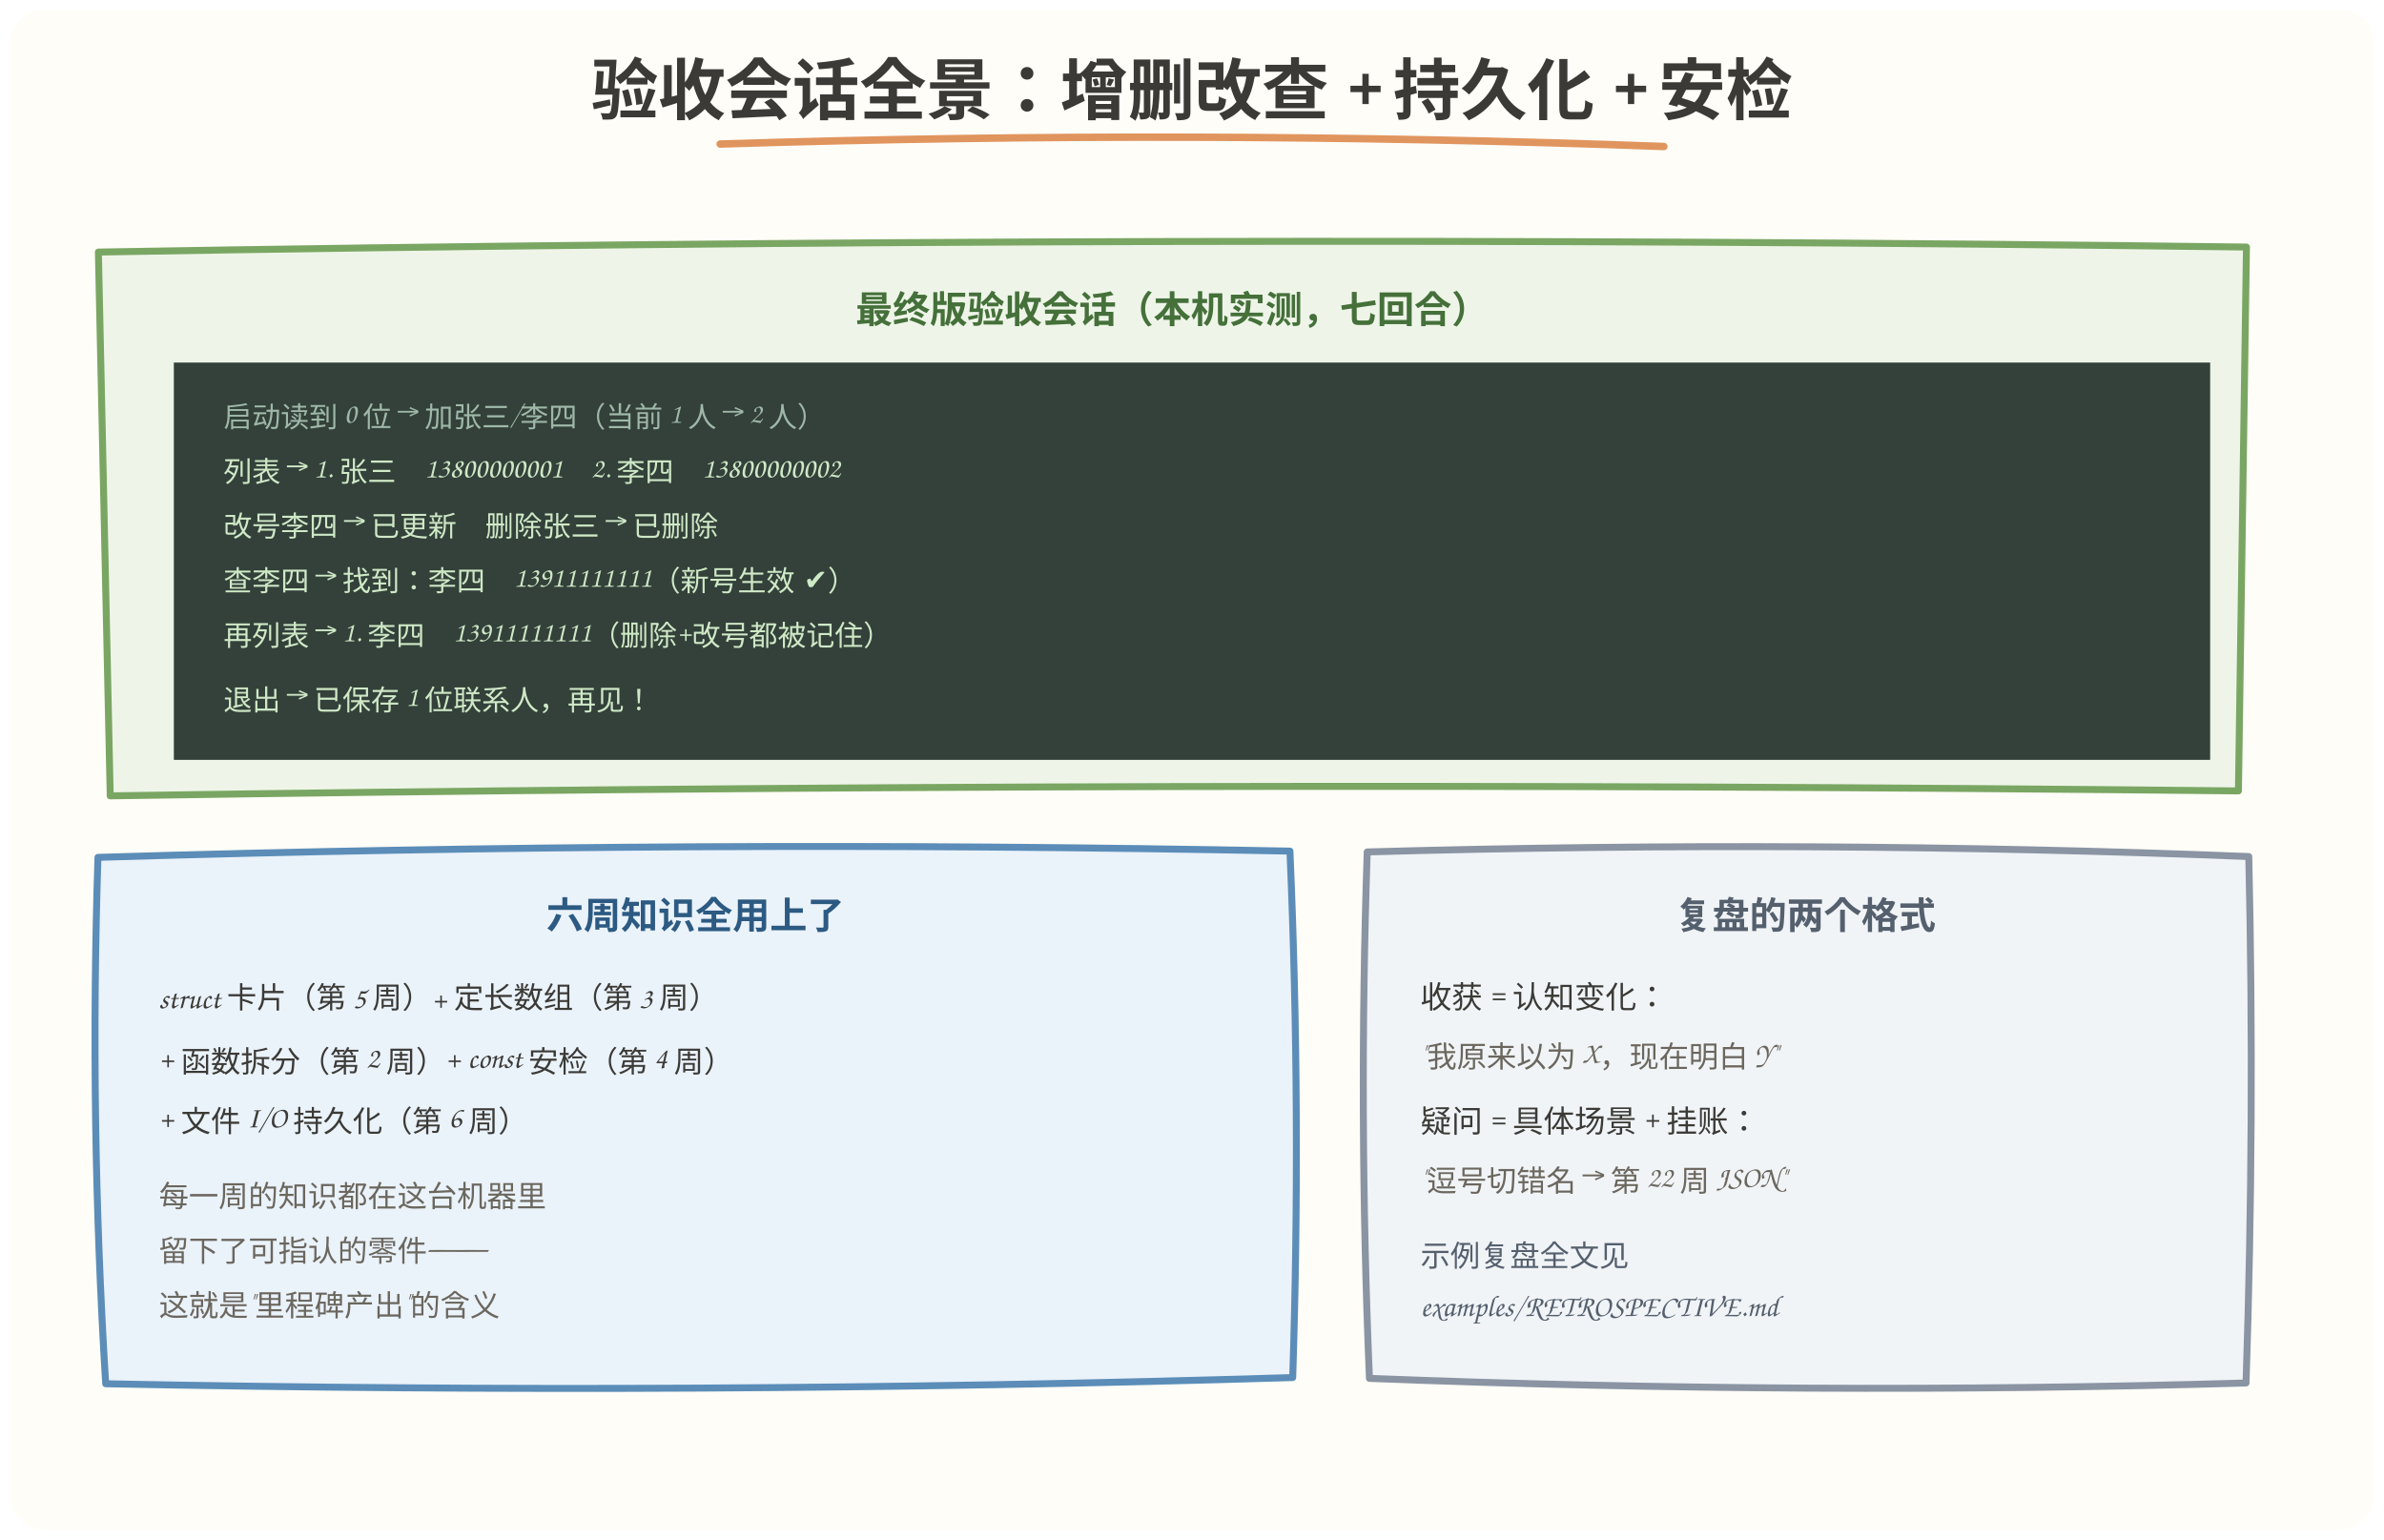
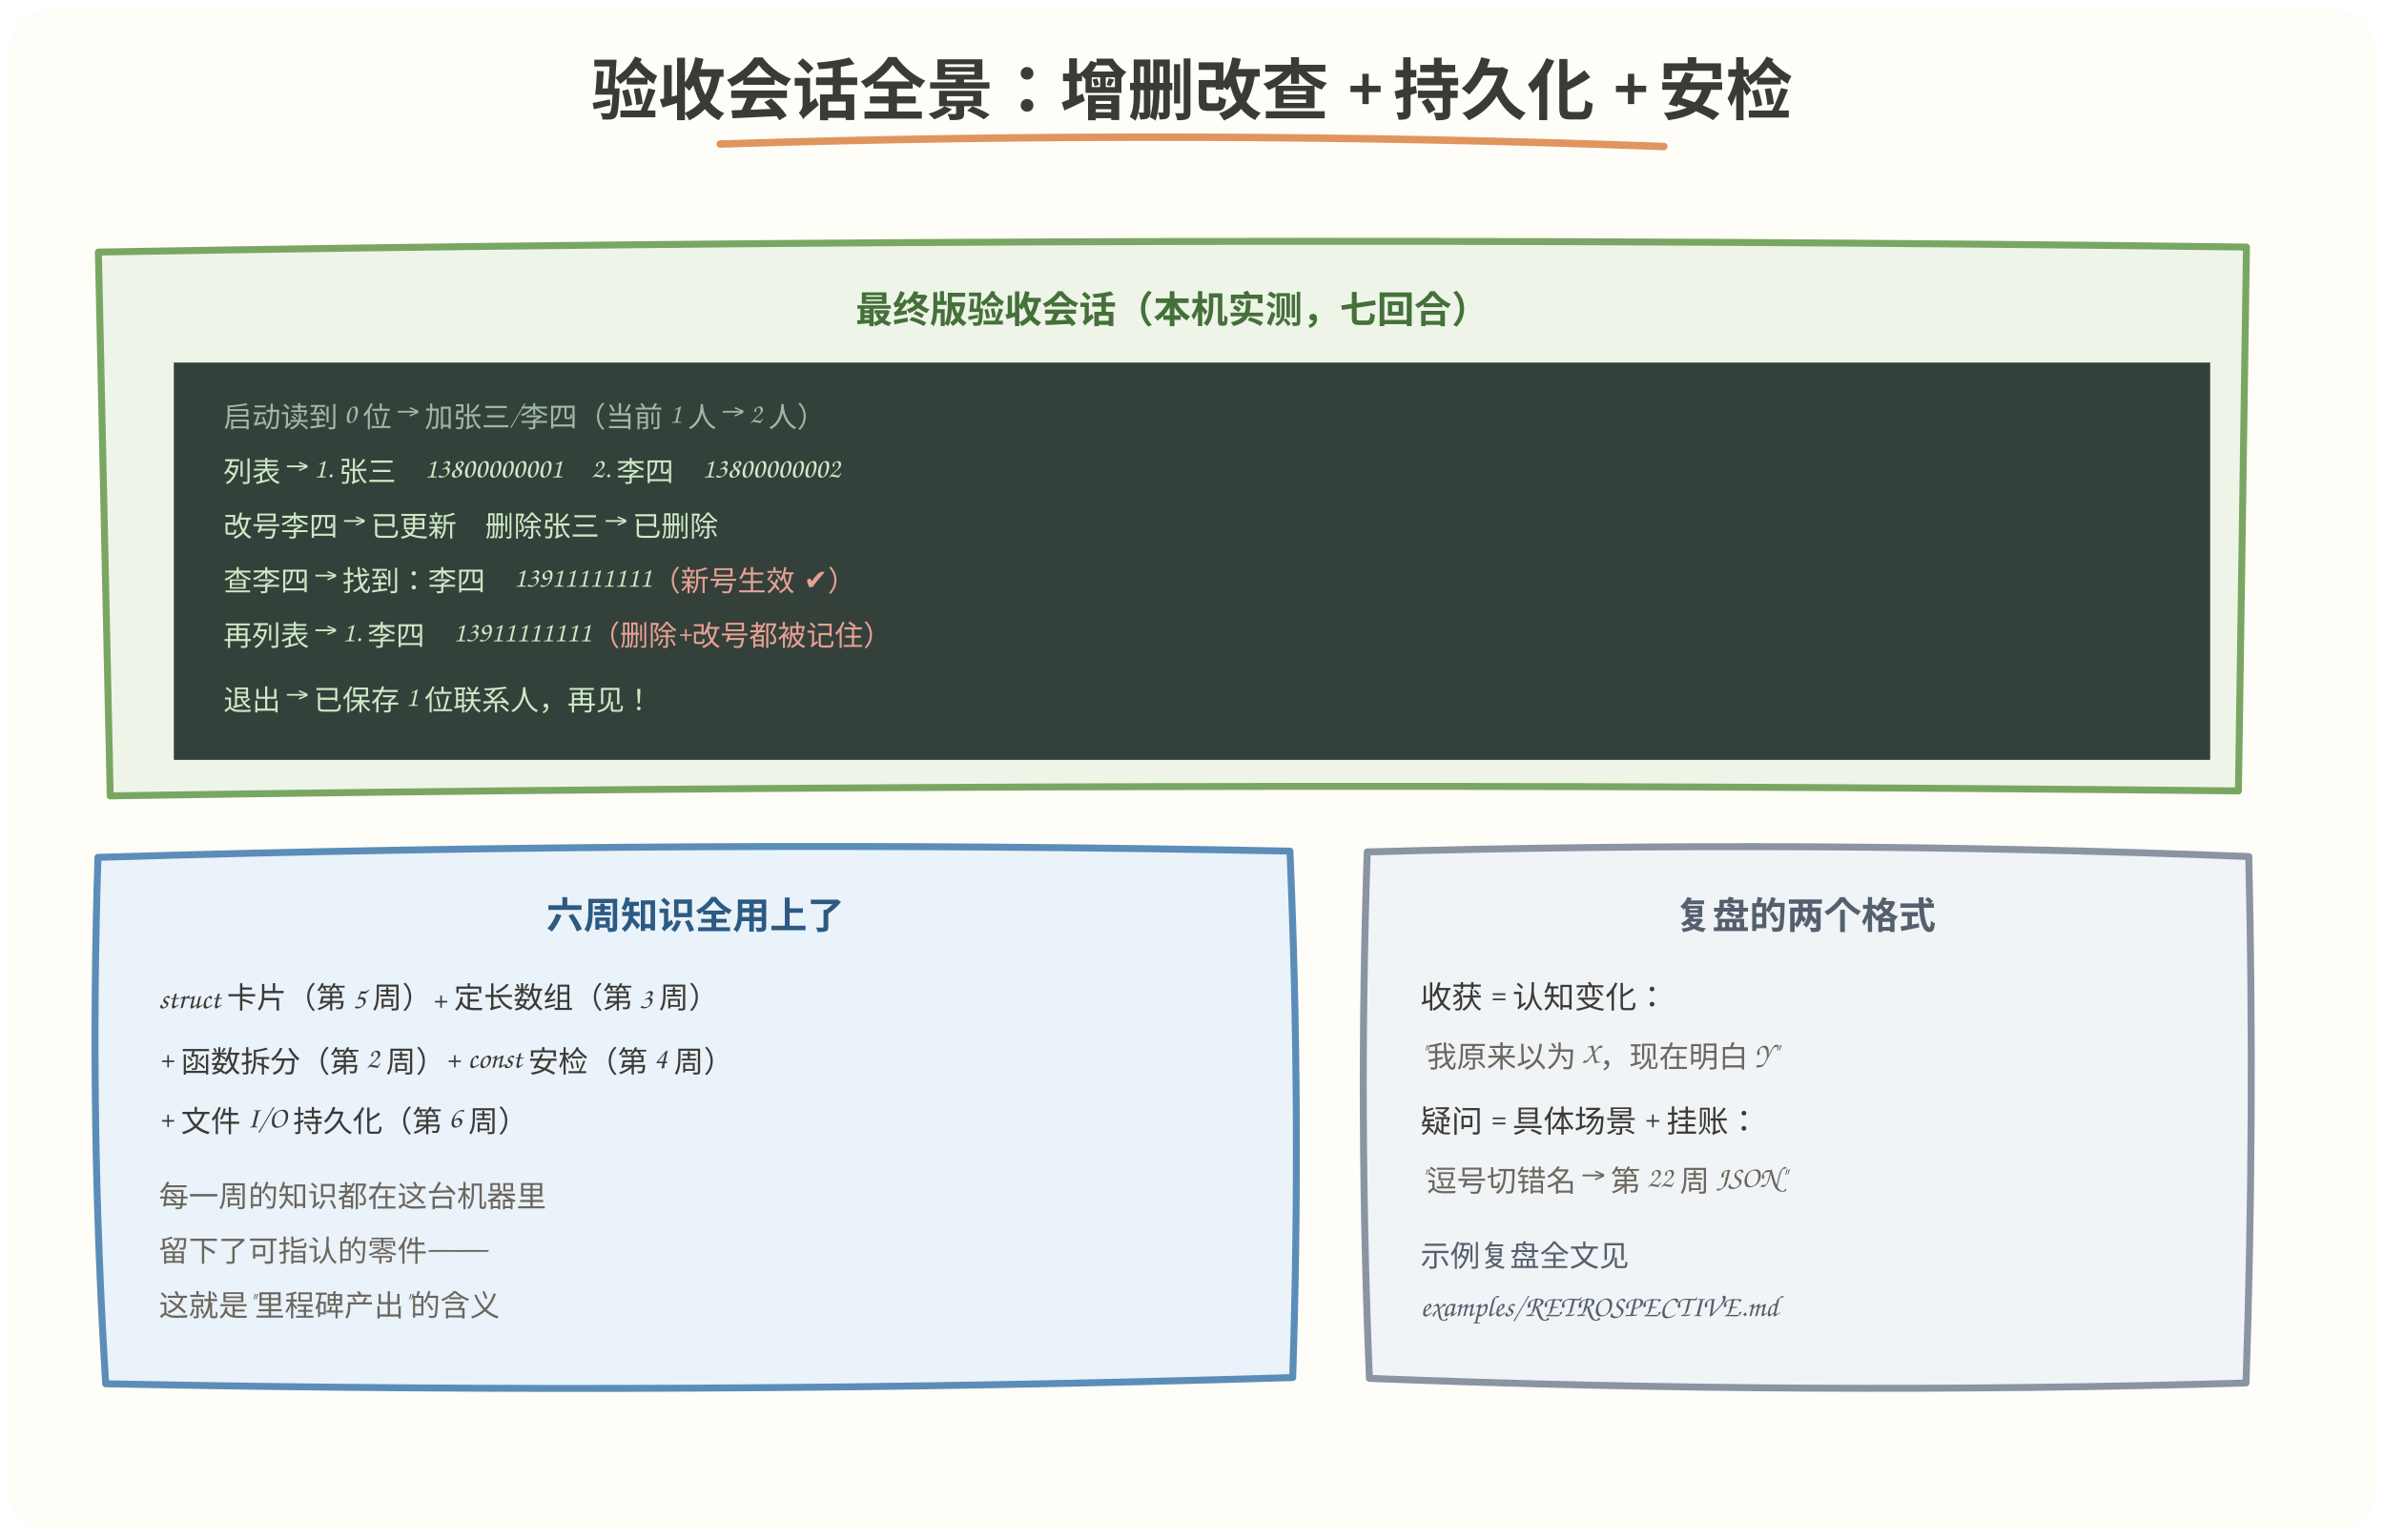
<svg xmlns="http://www.w3.org/2000/svg" viewBox="0 0 960 620" font-family="'Kaiti SC','KaiTi','Comic Sans MS',cursive">
  <rect x="4" y="4" width="952" height="612" rx="14" fill="#fffdf7" />
  <g stroke-linecap="round" stroke-linejoin="round">
    <text x="480" y="46" text-anchor="middle" font-size="27" font-weight="bold" fill="#3b3a36">验收会话全景：增删改查 + 持久化 + 安检</text>
    <path d="M 290,58 Q 480,52 670,59" fill="none" stroke="#e0955f" stroke-width="3" />
    <path d="M 40,100 Q 470,94 905,101 L 901,320 Q 470,314 44,319 Z" fill="#eef5e8" stroke="#7aa663" stroke-width="2.8" transform="rotate(-0.2 472 210)" />
    <text x="472" y="130" text-anchor="middle" font-size="15" font-weight="bold" fill="#45703a">最终版验收会话（本机实测，七回合）</text>
    <rect x="70" y="146" width="820" height="160" fill="#33413a" />
    <text x="90" y="172" font-size="11.5" fill="#9fb8a8">启动读到 0 位 → 加张三/李四（当前 1 人 → 2 人）</text>
    <text x="90" y="194" font-size="11.5" fill="#cfe8c6">列表 → 1. 张三　13800000001　2. 李四　13800000002</text>
    <text x="90" y="216" font-size="11.5" fill="#cfe8c6">改号李四 → 已更新　删除张三 → 已删除</text>
-     <text x="90" y="238" font-size="11.5" fill="#cfe8c6">查李四 → 找到：李四　13911111111（新号生效 ✔）</text>
-     <text x="90" y="260" font-size="11.5" fill="#cfe8c6">再列表 → 1. 李四　13911111111（删除+改号都被记住）</text>
+     <text x="90" y="238" font-size="11.5" fill="#cfe8c6">查李四 → 找到：李四　13911111111<tspan fill="#e8a094">（新号生效 ✔）</tspan>
+     </text>
+     <text x="90" y="260" font-size="11.5" fill="#cfe8c6">再列表 → 1. 李四　13911111111<tspan fill="#e8a094">（删除+改号都被记住）</tspan>
+     </text>
    <text x="90" y="286" font-size="11.5" fill="#cfe8c6">退出 → 已保存 1 位联系人，再见！</text>
    <path d="M 40,344 Q 280,338 520,344 Q 524,450 520,556 Q 280,562 42,556 Q 36,450 40,344 Z" fill="#eaf2fa" stroke="#5b8db8" stroke-width="2.8" transform="rotate(-0.3 280 450)" />
    <text x="280" y="374" text-anchor="middle" font-size="15" font-weight="bold" fill="#2c5a82">六周知识全用上了</text>
    <text x="64" y="406" font-size="12" fill="#3b3a36">struct 卡片（第 5 周）+ 定长数组（第 3 周）</text>
    <text x="64" y="430" font-size="12" fill="#3b3a36">+ 函数拆分（第 2 周）+ const 安检（第 4 周）</text>
    <text x="64" y="454" font-size="12" fill="#3b3a36">+ 文件 I/O 持久化（第 6 周）</text>
    <text x="64" y="486" font-size="12" fill="#6b675e">每一周的知识都在这台机器里</text>
    <text x="64" y="508" font-size="12" fill="#6b675e">留下了可指认的零件——</text>
    <text x="64" y="530" font-size="12" fill="#6b675e">这就是"里程碑产出"的含义</text>
    <path d="M 550,344 Q 730,338 905,344 Q 908,450 905,556 Q 730,562 552,556 Q 547,450 550,344 Z" fill="#f1f4f7" stroke="#8a94a3" stroke-width="2.8" transform="rotate(0.3 727 450)" />
    <text x="727" y="374" text-anchor="middle" font-size="15" font-weight="bold" fill="#55606e">复盘的两个格式</text>
    <text x="572" y="406" font-size="12.5" fill="#3b3a36">收获 = 认知变化：</text>
    <text x="572" y="428" font-size="12" fill="#6b675e">"我原来以为 X，现在明白 Y"</text>
    <text x="572" y="456" font-size="12.5" fill="#3b3a36">疑问 = 具体场景 + 挂账：</text>
    <text x="572" y="478" font-size="12" fill="#6b675e">"逗号切错名 → 第 22 周 JSON"</text>
    <text x="572" y="510" font-size="12" fill="#55606e">示例复盘全文见</text>
    <text x="572" y="530" font-size="12" fill="#55606e">examples/RETROSPECTIVE.md</text>
  </g>
</svg>
